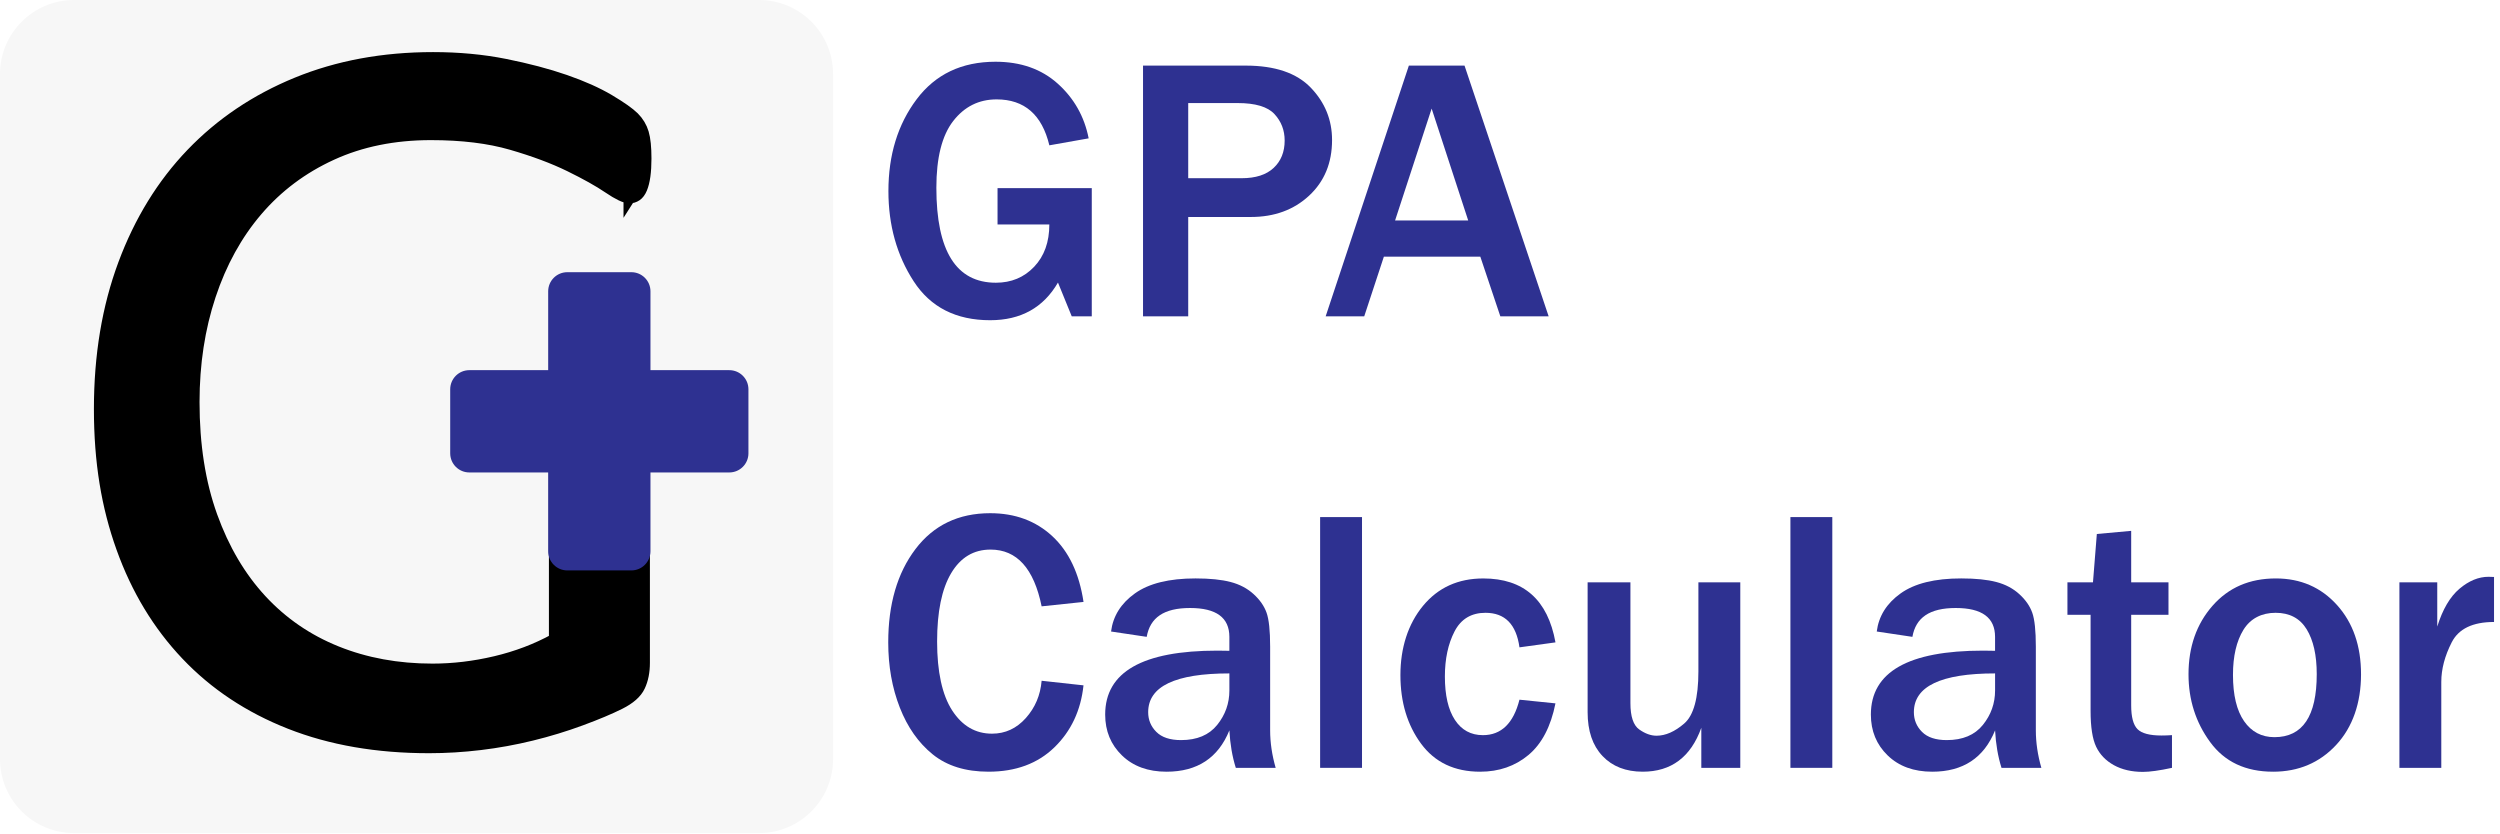
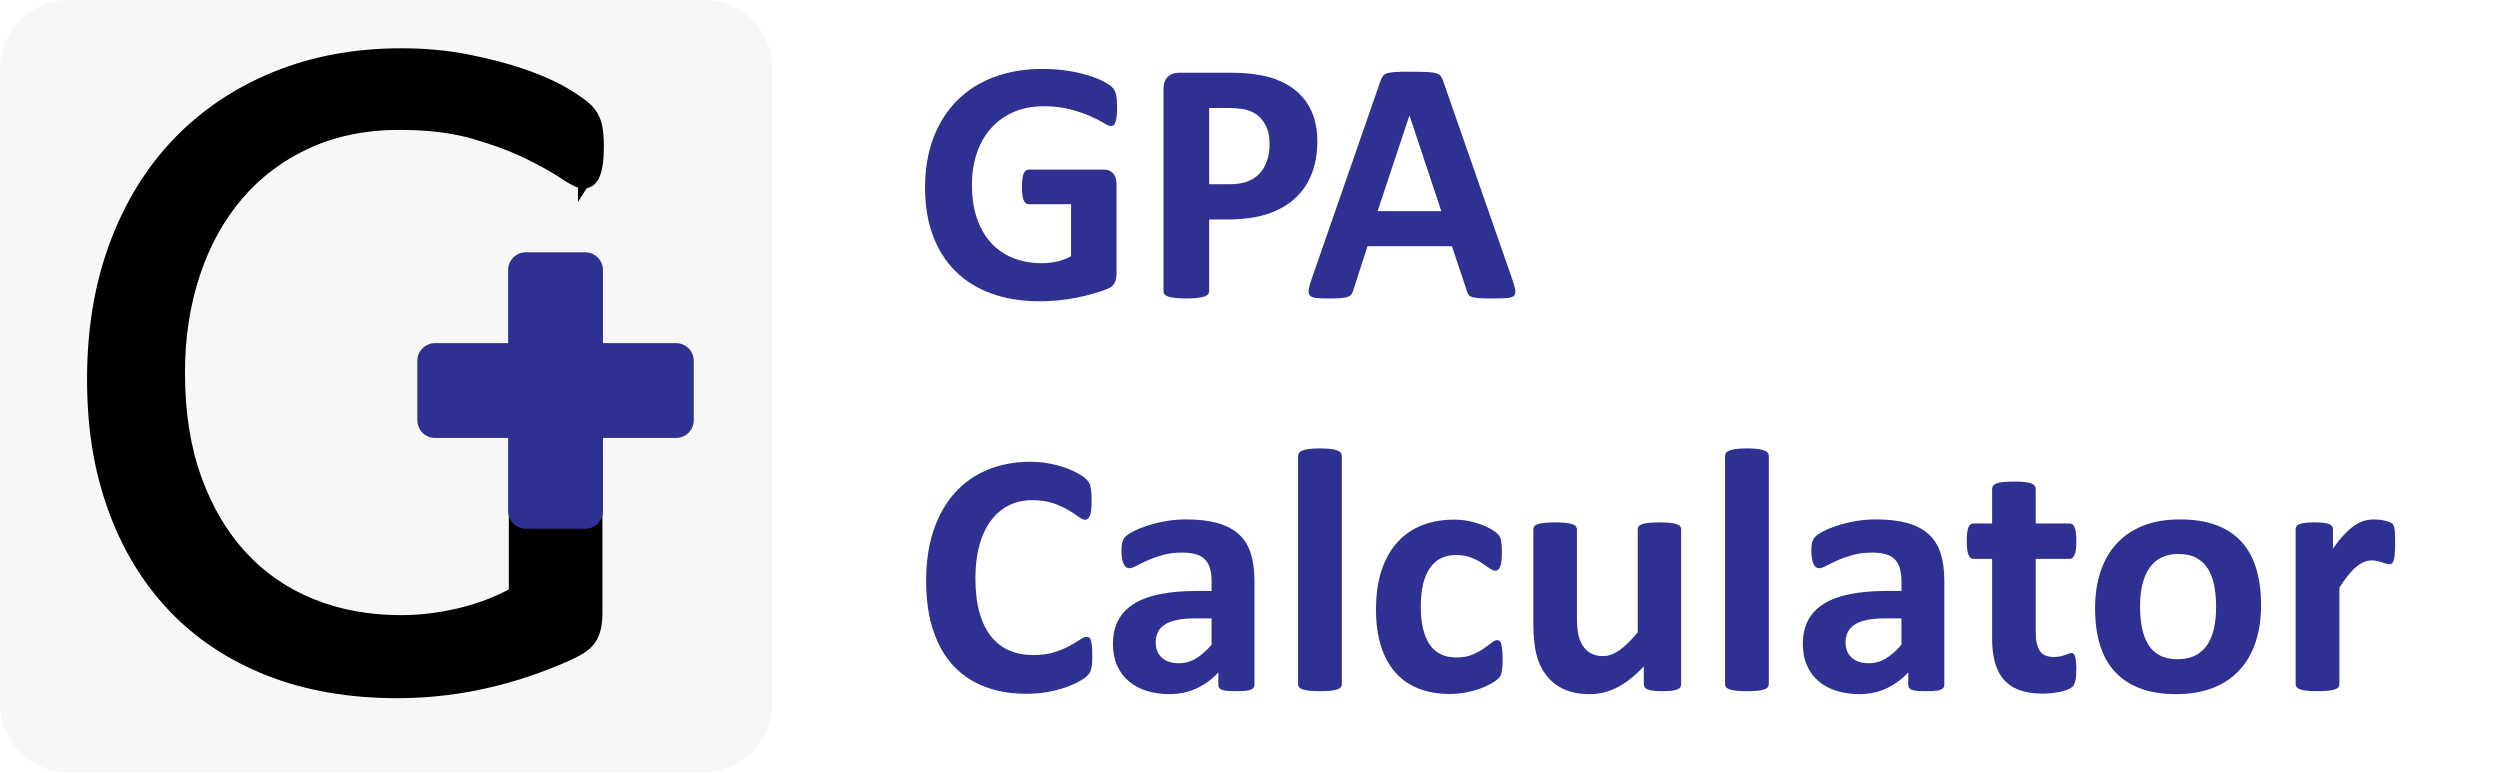
- <svg xmlns="http://www.w3.org/2000/svg" id="Layer_1" data-name="Layer 1" width="1687.78" height="562.42" viewBox="0 0 1687.78 562.42">
+ <svg xmlns="http://www.w3.org/2000/svg" id="Layer_1" data-name="Layer 1" width="1820.77" height="562.42" viewBox="0 0 1820.77 562.42">
  <rect width="562.42" height="562.42" rx="50" ry="50" fill="#f7f7f7" stroke-width="0" />
  <g id="Layer_1-2" data-name="Layer 1">
    <path d="M424.96,133.29c1.62,0,3.15-.46,4.55-1.4,1.4-.93,2.57-2.5,3.5-4.73.93-2.22,1.62-5.01,2.1-8.4.46-3.38.7-7.28.7-11.72,0-7.46-.58-13.17-1.75-17.14-1.17-3.96-3.27-7.46-6.3-10.5-3.04-3.03-8.58-6.94-16.62-11.72-8.05-4.78-17.96-9.21-29.74-13.29-11.78-4.08-25.25-7.63-40.41-10.67-15.17-3.03-31.38-4.55-48.63-4.55-33.59,0-64.2,5.66-91.84,16.97-27.64,11.32-51.31,27.23-71.02,47.76-19.71,20.53-34.98,45.37-45.83,74.52-10.85,29.16-16.27,61.7-16.27,97.62s5.01,65.78,15.05,93.77c10.02,27.99,24.54,52.02,43.56,72.07,19.01,20.06,42.28,35.51,69.8,46.36,27.52,10.85,58.78,16.26,93.77,16.26,11.43,0,22.98-.7,34.63-2.1,11.66-1.4,23.21-3.5,34.63-6.3,11.43-2.8,22.5-6.18,33.24-10.14,10.73-3.96,19.47-7.63,26.24-11.02,6.77-3.38,11.2-7.28,13.29-11.72,2.1-4.43,3.15-9.67,3.15-15.75v-164.73c-1.38.35-2.78.66-4.18.92-.87,1.3-2.31,2.25-4.29,2.35-9.72.52-19.41,1.26-29.1.14-6.75,8.96-13.74,17.82-22.61,24.76v120.8c-12.37,6.77-25.72,11.84-40.06,15.22-14.34,3.39-28.51,5.08-42.51,5.08-23.57,0-45.19-3.96-64.9-11.9-19.72-7.93-36.68-19.6-50.91-34.98-14.23-15.4-25.37-34.28-33.42-56.68-8.05-22.39-12.07-48.05-12.07-76.98,0-25.89,3.67-49.91,11.02-72.07,7.35-22.15,17.9-41.29,31.66-57.38,13.76-16.1,30.55-28.69,50.38-37.78,19.82-9.09,42.21-13.64,67.17-13.64,20.99,0,39.13,2.22,54.41,6.65,15.28,4.43,28.39,9.33,39.36,14.7,10.96,5.37,19.71,10.26,26.24,14.7,6.53,4.43,11.2,6.65,13.99,6.65v.02Z" fill="#000" stroke="#000" stroke-miterlimit="10" stroke-width="8" />
  </g>
  <g id="Layer_2" data-name="Layer 2">
    <rect x="370.08" y="183.76" width="69.06" height="201.34" rx="12.92" ry="12.92" fill="#2e3191" stroke-width="0" />
    <rect x="303.94" y="249.9" width="201.34" height="69.06" rx="12.92" ry="12.92" fill="#2e3191" stroke-width="0" />
  </g>
  <g>
-     <path d="M737.07,127.01v86.57h-13.52l-9.3-22.82c-9.84,16.95-25.1,25.42-45.76,25.42-23.07,0-40.29-8.76-51.66-26.29-11.37-17.53-17.05-37.83-17.05-60.9,0-24.39,6.34-45.04,19.04-61.95,12.69-16.91,30.45-25.36,53.27-25.36,17.03,0,31.05,4.94,42.04,14.82,10.99,9.88,17.94,22.18,20.84,36.9l-26.54,4.71c-4.96-20.67-16.83-31.01-35.6-31.01-11.99,0-21.77,4.88-29.33,14.63-7.56,9.76-11.35,24.76-11.35,45.02,0,42.75,13.39,64.12,40.18,64.12,10.42,0,19.04-3.6,25.86-10.79,6.82-7.19,10.23-16.7,10.23-28.53h-34.97v-24.56h63.62Z" fill="#2e3191" stroke-width="0" />
-     <path d="M802.18,213.58h-30.51V44.29h69.33c19.76,0,34.42,4.98,43.97,14.95,9.55,9.96,14.32,21.73,14.32,35.28,0,15.46-5.17,27.99-15.5,37.58-10.34,9.59-23.44,14.39-39.32,14.39h-42.29v67.1ZM802.18,120.31h36.09c9.43,0,16.62-2.31,21.58-6.95,4.96-4.63,7.44-10.79,7.44-18.48,0-6.95-2.29-12.9-6.88-17.86-4.59-4.96-12.88-7.44-24.87-7.44h-33.36v50.73Z" fill="#2e3191" stroke-width="0" />
-     <path d="M1045.52,213.58h-32.62l-13.52-40.31h-65.11l-13.27,40.31h-26.04l56.18-169.29h37.58l56.8,169.29ZM991.2,148.84l-24.68-75.53-24.68,75.53h49.36Z" fill="#2e3191" stroke-width="0" />
-     <path d="M703.21,459.59l28.28,3.1c-1.82,16.95-8.37,30.9-19.66,41.86-11.29,10.96-26.11,16.43-44.46,16.43-15.46,0-28.01-3.89-37.64-11.66-9.63-7.77-17.05-18.31-22.26-31.63-5.21-13.31-7.81-27.99-7.81-44.03,0-25.8,6.12-46.78,18.36-62.94,12.24-16.16,29.06-24.25,50.48-24.25,16.78,0,30.76,5.17,41.92,15.5,11.16,10.34,18.19,25.14,21.08,44.4l-28.28,2.98c-5.21-25.55-16.7-38.32-34.48-38.32-11.41,0-20.28,5.31-26.6,15.94-6.33,10.62-9.49,26.03-9.49,46.2s3.39,35.99,10.17,46.45c6.78,10.46,15.75,15.69,26.91,15.69,8.93,0,16.54-3.51,22.82-10.54,6.28-7.03,9.84-15.42,10.67-25.18Z" fill="#2e3191" stroke-width="0" />
-     <path d="M861.22,518.38h-26.91c-2.4-7.61-3.84-16.04-4.34-25.3-7.53,18.6-21.66,27.91-42.42,27.91-12.49,0-22.51-3.66-30.08-10.98-7.57-7.32-11.35-16.51-11.35-27.6,0-28.77,25.26-43.16,75.78-43.16,1.98,0,4.67.04,8.06.12v-9.43c0-12.98-8.85-19.47-26.54-19.47s-26.96,6.49-29.27,19.47l-24.06-3.6c1.32-10.42,6.7-19,16.12-25.73,9.43-6.74,23.07-10.11,40.93-10.11,9.67,0,17.57.81,23.69,2.42,6.12,1.61,11.29,4.34,15.5,8.19,4.22,3.84,7.13,8.02,8.74,12.53,1.61,4.51,2.42,12.14,2.42,22.88v56.55c0,8.19,1.24,16.62,3.72,25.3ZM829.97,454.63c-36.55,0-54.82,8.72-54.82,26.17,0,5.21,1.84,9.65,5.52,13.33,3.68,3.68,9.24,5.52,16.68,5.52,10.75,0,18.87-3.41,24.37-10.23,5.5-6.82,8.25-14.57,8.25-23.25v-11.53Z" fill="#2e3191" stroke-width="0" />
-     <path d="M919.51,518.38h-28.28v-169.29h28.28v169.29Z" fill="#2e3191" stroke-width="0" />
-     <path d="M1025.8,472.37l24.31,2.48c-3.14,15.71-9.22,27.33-18.23,34.85-9.01,7.52-19.89,11.29-32.62,11.29-17.28,0-30.57-6.3-39.87-18.91-9.3-12.61-13.95-28.05-13.95-46.32s5.09-34.44,15.26-46.76c10.17-12.32,23.73-18.48,40.68-18.48,27.29,0,43.53,14.39,48.74,43.16l-24.31,3.35c-2.15-15.54-9.8-23.32-22.94-23.32-9.59,0-16.56,4.2-20.9,12.59-4.34,8.39-6.51,18.54-6.51,30.45,0,12.65,2.25,22.41,6.76,29.27,4.51,6.86,10.81,10.29,18.91,10.29,12.4,0,20.63-7.98,24.68-23.94Z" fill="#2e3191" stroke-width="0" />
-     <path d="M1174.87,518.38h-26.29v-27.04c-7.11,19.76-20.3,29.64-39.56,29.64-11.41,0-20.46-3.53-27.16-10.6-6.7-7.07-10.04-16.93-10.04-29.58v-87.68h28.9v81.61c0,9.01,1.98,14.93,5.95,17.74,3.97,2.81,7.86,4.22,11.66,4.22,6.12,0,12.36-2.75,18.73-8.25,6.37-5.5,9.55-17.22,9.55-35.16v-60.15h28.28v125.26Z" fill="#2e3191" stroke-width="0" />
-     <path d="M1237.01,518.38h-28.28v-169.29h28.28v169.29Z" fill="#2e3191" stroke-width="0" />
-     <path d="M1378.15,518.38h-26.91c-2.4-7.61-3.84-16.04-4.34-25.3-7.53,18.6-21.66,27.91-42.42,27.91-12.49,0-22.51-3.66-30.08-10.98-7.57-7.32-11.35-16.51-11.35-27.6,0-28.77,25.26-43.16,75.78-43.16,1.98,0,4.67.04,8.06.12v-9.43c0-12.98-8.85-19.47-26.54-19.47s-26.96,6.49-29.27,19.47l-24.06-3.6c1.32-10.42,6.7-19,16.12-25.73,9.43-6.74,23.07-10.11,40.93-10.11,9.67,0,17.57.81,23.69,2.42,6.12,1.61,11.29,4.34,15.5,8.19,4.22,3.84,7.13,8.02,8.74,12.53,1.61,4.51,2.42,12.14,2.42,22.88v56.55c0,8.19,1.24,16.62,3.72,25.3ZM1346.9,454.63c-36.55,0-54.82,8.72-54.82,26.17,0,5.21,1.84,9.65,5.52,13.33,3.68,3.68,9.24,5.52,16.68,5.52,10.75,0,18.87-3.41,24.37-10.23,5.5-6.82,8.25-14.57,8.25-23.25v-11.53Z" fill="#2e3191" stroke-width="0" />
-     <path d="M1466.33,496.3v22.08c-8.43,1.82-14.96,2.73-19.6,2.73-7.61,0-14.14-1.51-19.6-4.53-5.46-3.02-9.45-7.15-11.97-12.4-2.52-5.25-3.78-13.33-3.78-24.25v-64.86h-15.63v-21.95h17.24l2.61-32.62,23.19-2.11v34.73h25.18v21.95h-25.18v61.14c0,7.86,1.43,13.21,4.28,16.06s8.25,4.28,16.19,4.28c2.23,0,4.59-.08,7.07-.25Z" fill="#2e3191" stroke-width="0" />
-     <path d="M1534.54,520.98c-18.52,0-32.66-6.65-42.42-19.97-9.76-13.31-14.63-28.57-14.63-45.76,0-18.52,5.39-33.94,16.19-46.26,10.79-12.32,25.03-18.48,42.73-18.48,16.78,0,30.57,6,41.36,17.98,10.79,11.99,16.19,27.58,16.19,46.76s-5.6,35.66-16.81,47.69c-11.2,12.03-25.4,18.05-42.6,18.05ZM1535.53,497.67c19.02,0,28.53-14.18,28.53-42.54,0-12.82-2.28-22.92-6.82-30.32-4.55-7.4-11.54-11.1-20.96-11.1s-16.99,3.83-21.7,11.47c-4.71,7.65-7.07,17.8-7.07,30.45,0,13.64,2.5,24.06,7.5,31.25,5,7.19,11.84,10.79,20.53,10.79Z" fill="#2e3191" stroke-width="0" />
-     <path d="M1648.15,518.38h-28.28v-125.26h25.55v29.89c3.64-11.66,8.64-20.17,15.01-25.55,6.37-5.37,12.9-8.06,19.6-8.06.91,0,2.15.04,3.72.12v30.39c-14.39,0-23.92,4.59-28.59,13.77-4.67,9.18-7.01,18.07-7.01,26.67v58.04Z" fill="#2e3191" stroke-width="0" />
+     <path d="M813.61,78.4c0,2.45-.11,4.55-.32,6.32-.21,1.77-.51,3.18-.89,4.24-.38,1.05-.84,1.79-1.39,2.21-.55.42-1.2.63-1.96.63-1.1,0-2.87-.76-5.31-2.28-2.45-1.52-5.69-3.16-9.74-4.93s-8.87-3.42-14.48-4.93c-5.61-1.52-12.12-2.28-19.54-2.28-7.93,0-15.09,1.37-21.5,4.11-6.41,2.74-11.89,6.62-16.44,11.63-4.55,5.02-8.05,11.05-10.5,18.08-2.45,7.04-3.67,14.82-3.67,23.33,0,9.36,1.24,17.6,3.73,24.72,2.49,7.12,5.96,13.09,10.43,17.89,4.47,4.81,9.84,8.43,16.12,10.88,6.28,2.45,13.21,3.67,20.8,3.67,3.71,0,7.38-.42,11-1.26,3.62-.84,7-2.11,10.12-3.79v-37.94h-30.98c-1.52,0-2.7-.95-3.54-2.84-.84-1.9-1.27-5.12-1.27-9.67,0-2.36.11-4.34.32-5.94.21-1.6.53-2.89.95-3.86.42-.97.93-1.69,1.52-2.15.59-.46,1.26-.7,2.02-.7h55.26c1.35,0,2.55.23,3.6.7,1.05.46,1.98,1.16,2.78,2.09.8.93,1.41,2.04,1.83,3.35.42,1.31.63,2.8.63,4.49v65.13c0,2.53-.44,4.74-1.33,6.64-.88,1.9-2.7,3.4-5.44,4.49-2.74,1.1-6.13,2.24-10.18,3.42-4.05,1.18-8.24,2.19-12.58,3.04-4.34.84-8.73,1.47-13.15,1.9-4.43.42-8.88.63-13.34.63-13.07,0-24.77-1.88-35.09-5.63-10.33-3.75-19.08-9.19-26.24-16.31-7.17-7.12-12.65-15.81-16.44-26.05-3.79-10.24-5.69-21.86-5.69-34.84s2.02-25.44,6.07-36.11c4.05-10.66,9.78-19.73,17.2-27.19,7.42-7.46,16.38-13.17,26.87-17.14,10.5-3.96,22.2-5.94,35.09-5.94,7.08,0,13.53.49,19.35,1.45,5.82.97,10.9,2.15,15.24,3.54,4.34,1.39,7.95,2.89,10.81,4.49,2.87,1.6,4.87,2.99,6.01,4.17,1.14,1.18,1.96,2.85,2.47,5,.51,2.15.76,5.33.76,9.55Z" fill="#2e3191" stroke-width="0" />
+     <path d="M959.43,102.68c0,9.19-1.43,17.33-4.3,24.41-2.87,7.08-7.04,13.05-12.52,17.89-5.48,4.85-12.2,8.54-20.17,11.07-7.97,2.53-17.35,3.79-28.14,3.79h-13.66v52.23c0,.84-.27,1.6-.82,2.28-.55.68-1.45,1.22-2.72,1.64-1.26.42-2.95.76-5.06,1.01-2.11.25-4.81.38-8.09.38s-5.88-.13-8.03-.38c-2.15-.25-3.86-.59-5.12-1.01-1.26-.42-2.15-.97-2.66-1.64-.51-.67-.76-1.43-.76-2.28V64.87c0-3.96,1.03-6.93,3.1-8.92,2.07-1.98,4.78-2.97,8.16-2.97h38.57c3.88,0,7.57.15,11.07.44,3.5.3,7.69.93,12.58,1.9,4.89.97,9.84,2.76,14.86,5.37,5.02,2.61,9.3,5.92,12.84,9.93,3.54,4.01,6.24,8.68,8.09,14.04,1.85,5.35,2.78,11.36,2.78,18.02ZM924.65,105.08c0-5.73-1.01-10.45-3.04-14.16-2.02-3.71-4.51-6.45-7.46-8.22-2.95-1.77-6.05-2.89-9.3-3.35-3.25-.46-6.6-.7-10.05-.7h-14.16v55.52h14.92c5.31,0,9.76-.71,13.34-2.15,3.58-1.43,6.51-3.43,8.79-6.01,2.28-2.57,4-5.65,5.18-9.23,1.18-3.58,1.77-7.48,1.77-11.7Z" fill="#2e3191" stroke-width="0" />
+     <path d="M1101.7,204.23c1.01,3.04,1.64,5.44,1.9,7.21.25,1.77-.08,3.1-1.01,3.98-.93.88-2.57,1.43-4.93,1.64-2.36.21-5.61.32-9.74.32s-7.65-.06-10.05-.19c-2.4-.13-4.24-.38-5.5-.76-1.27-.38-2.15-.91-2.66-1.58-.51-.67-.93-1.56-1.26-2.66l-11-32.88h-61.46l-10.37,32c-.34,1.18-.78,2.17-1.33,2.97-.55.8-1.43,1.43-2.66,1.9-1.22.46-2.95.78-5.18.95-2.24.17-5.17.25-8.79.25-3.88,0-6.92-.13-9.11-.38-2.19-.25-3.71-.86-4.55-1.83-.84-.97-1.14-2.34-.89-4.11s.89-4.13,1.9-7.08l50.46-145.18c.51-1.43,1.09-2.59,1.77-3.48.67-.89,1.75-1.56,3.22-2.02,1.47-.46,3.52-.76,6.13-.89,2.61-.13,6.07-.19,10.37-.19,4.97,0,8.94.06,11.89.19,2.95.13,5.25.42,6.89.89,1.64.46,2.82,1.16,3.54,2.09.71.93,1.33,2.19,1.83,3.79l50.59,145.06ZM1026.58,84.22h-.13l-23.14,69.56h46.41l-23.14-69.56Z" fill="#2e3191" stroke-width="0" />
+     <path d="M795.53,477.84c0,2.11-.06,3.9-.19,5.38-.13,1.48-.32,2.74-.57,3.79-.25,1.05-.59,1.96-1.01,2.72-.42.76-1.1,1.62-2.02,2.59-.93.97-2.72,2.21-5.38,3.73-2.66,1.52-5.9,2.97-9.74,4.36-3.84,1.39-8.22,2.55-13.15,3.48-4.93.93-10.27,1.39-16,1.39-11.21,0-21.33-1.73-30.35-5.19-9.02-3.46-16.69-8.62-23.02-15.49-6.32-6.87-11.17-15.45-14.54-25.74-3.37-10.29-5.06-22.26-5.06-35.92s1.85-26.26,5.56-37.05c3.71-10.79,8.89-19.86,15.56-27.19,6.66-7.33,14.65-12.9,23.96-16.69,9.32-3.79,19.58-5.69,30.79-5.69,4.55,0,8.94.38,13.15,1.14,4.21.76,8.11,1.75,11.7,2.97,3.58,1.22,6.81,2.64,9.67,4.24,2.87,1.6,4.87,2.97,6.01,4.11s1.92,2.09,2.34,2.85c.42.76.76,1.73,1.01,2.91.25,1.18.44,2.57.57,4.17.13,1.6.19,3.58.19,5.94,0,2.53-.08,4.68-.25,6.45-.17,1.77-.46,3.21-.89,4.3-.42,1.1-.93,1.9-1.52,2.4-.59.51-1.26.76-2.02.76-1.26,0-2.87-.74-4.8-2.21-1.94-1.47-4.45-3.12-7.53-4.93-3.08-1.81-6.75-3.46-11-4.93-4.26-1.47-9.34-2.21-15.24-2.21-6.49,0-12.29,1.33-17.39,3.98-5.1,2.66-9.44,6.45-13.03,11.38-3.58,4.93-6.3,10.9-8.16,17.9-1.86,7-2.78,14.88-2.78,23.65,0,9.61.99,17.94,2.97,24.98,1.98,7.04,4.81,12.84,8.47,17.39,3.67,4.55,8.09,7.95,13.28,10.18,5.18,2.24,11.02,3.35,17.52,3.35,5.9,0,11-.7,15.3-2.09,4.3-1.39,7.99-2.93,11.07-4.62,3.08-1.69,5.61-3.2,7.59-4.55,1.98-1.35,3.52-2.02,4.62-2.02.84,0,1.52.17,2.02.51.51.34.93,1.01,1.26,2.02.34,1.01.59,2.42.76,4.24.17,1.81.25,4.24.25,7.27Z" fill="#2e3191" stroke-width="0" />
+     <path d="M913.65,498.71c0,1.18-.42,2.11-1.26,2.78-.84.68-2.17,1.16-3.98,1.46-1.81.29-4.49.44-8.03.44-3.79,0-6.56-.15-8.28-.44-1.73-.3-2.95-.78-3.67-1.46-.72-.67-1.08-1.6-1.08-2.78v-8.98c-4.64,4.98-9.93,8.85-15.87,11.63-5.94,2.78-12.54,4.17-19.79,4.17-5.99,0-11.49-.78-16.5-2.34-5.02-1.56-9.36-3.88-13.03-6.96-3.67-3.08-6.51-6.89-8.54-11.45s-3.04-9.86-3.04-15.93c0-6.58,1.29-12.29,3.86-17.14,2.57-4.85,6.41-8.85,11.51-12.01,5.1-3.16,11.44-5.5,19.03-7.02s16.4-2.28,26.43-2.28h11v-6.83c0-3.54-.36-6.64-1.07-9.29-.72-2.66-1.9-4.87-3.54-6.64-1.64-1.77-3.84-3.08-6.58-3.92-2.74-.84-6.13-1.26-10.18-1.26-5.31,0-10.05.59-14.23,1.77-4.17,1.18-7.86,2.49-11.07,3.92-3.21,1.43-5.88,2.74-8.03,3.92-2.15,1.18-3.9,1.77-5.25,1.77-.93,0-1.75-.29-2.47-.89-.72-.59-1.31-1.43-1.77-2.53-.46-1.09-.82-2.44-1.08-4.05-.25-1.6-.38-3.37-.38-5.31,0-2.61.21-4.68.63-6.2.42-1.52,1.22-2.89,2.4-4.11,1.18-1.22,3.24-2.57,6.2-4.05,2.95-1.47,6.41-2.84,10.37-4.11,3.96-1.26,8.28-2.3,12.96-3.1,4.68-.8,9.5-1.2,14.48-1.2,8.85,0,16.42.87,22.7,2.59,6.28,1.73,11.45,4.38,15.49,7.97,4.05,3.58,7,8.2,8.85,13.85,1.85,5.65,2.78,12.35,2.78,20.11v75.88ZM882.41,450.4h-12.14c-5.14,0-9.53.38-13.15,1.14-3.63.76-6.58,1.9-8.85,3.41-2.28,1.52-3.94,3.35-5,5.5-1.05,2.15-1.58,4.62-1.58,7.4,0,4.72,1.5,8.43,4.49,11.13,2.99,2.7,7.15,4.05,12.46,4.05,4.47,0,8.58-1.14,12.33-3.42,3.75-2.28,7.57-5.61,11.44-9.99v-19.22Z" fill="#2e3191" stroke-width="0" />
+     <path d="M977.26,498.33c0,.84-.25,1.58-.76,2.21-.51.63-1.37,1.16-2.59,1.58-1.22.42-2.84.74-4.87.95-2.02.21-4.6.32-7.71.32s-5.69-.11-7.71-.32c-2.02-.21-3.65-.53-4.87-.95-1.22-.42-2.09-.95-2.59-1.58-.51-.63-.76-1.37-.76-2.21v-166.3c0-.84.25-1.6.76-2.28.51-.67,1.37-1.24,2.59-1.71,1.22-.46,2.84-.82,4.87-1.08,2.02-.25,4.59-.38,7.71-.38s5.69.13,7.71.38c2.02.25,3.65.61,4.87,1.08,1.22.46,2.09,1.03,2.59,1.71.51.68.76,1.43.76,2.28v166.3Z" fill="#2e3191" stroke-width="0" />
+     <path d="M1094.36,480.37c0,2.19-.06,4.03-.19,5.5-.13,1.48-.3,2.72-.51,3.73-.21,1.01-.46,1.83-.76,2.47-.3.63-.95,1.43-1.96,2.4-1.01.97-2.74,2.15-5.18,3.54-2.45,1.39-5.23,2.64-8.35,3.73-3.12,1.09-6.51,1.98-10.18,2.66-3.67.67-7.44,1.01-11.32,1.01-8.69,0-16.38-1.35-23.08-4.05-6.7-2.7-12.33-6.68-16.88-11.95-4.55-5.27-7.99-11.7-10.31-19.29-2.32-7.59-3.48-16.27-3.48-26.05,0-11.3,1.41-21.06,4.24-29.28,2.82-8.22,6.77-15.03,11.82-20.42,5.06-5.39,11.04-9.4,17.96-12.01,6.91-2.61,14.5-3.92,22.76-3.92,3.37,0,6.68.3,9.93.89,3.25.59,6.28,1.39,9.11,2.4,2.82,1.01,5.35,2.15,7.59,3.41,2.23,1.27,3.81,2.36,4.74,3.29.93.93,1.58,1.71,1.96,2.34.38.63.67,1.45.88,2.47.21,1.01.38,2.26.51,3.73.13,1.48.19,3.27.19,5.37,0,4.89-.42,8.33-1.27,10.31-.84,1.98-1.94,2.97-3.29,2.97-1.44,0-2.95-.59-4.55-1.77-1.6-1.18-3.5-2.49-5.69-3.92-2.19-1.43-4.81-2.74-7.84-3.92-3.04-1.18-6.66-1.77-10.88-1.77-8.26,0-14.59,3.18-18.97,9.55-4.38,6.37-6.58,15.7-6.58,28.01,0,6.07.55,11.43,1.64,16.06,1.09,4.64,2.72,8.52,4.87,11.63,2.15,3.12,4.85,5.46,8.09,7.02,3.25,1.56,7.02,2.34,11.32,2.34s8.16-.65,11.32-1.96c3.16-1.31,5.92-2.76,8.28-4.36,2.36-1.6,4.34-3.05,5.94-4.36,1.6-1.31,2.95-1.96,4.05-1.96.76,0,1.39.21,1.9.63.51.42.91,1.2,1.2,2.34.29,1.14.53,2.59.7,4.36.17,1.77.25,4.05.25,6.83Z" fill="#2e3191" stroke-width="0" />
+     <path d="M1224.37,498.33c0,.84-.21,1.58-.63,2.21-.42.63-1.16,1.16-2.21,1.58-1.05.42-2.45.74-4.17.95-1.73.21-3.9.32-6.51.32-2.78,0-5.04-.11-6.77-.32-1.73-.21-3.1-.53-4.11-.95-1.01-.42-1.73-.95-2.15-1.58-.42-.63-.63-1.37-.63-2.21v-13.03c-6.24,6.75-12.58,11.81-19.03,15.18-6.45,3.37-13.13,5.06-20.04,5.06-7.76,0-14.27-1.26-19.54-3.79-5.27-2.53-9.53-5.99-12.77-10.37-3.25-4.38-5.56-9.46-6.96-15.24-1.39-5.77-2.09-12.96-2.09-21.56v-69.05c0-.84.23-1.58.7-2.21.46-.63,1.31-1.16,2.53-1.58,1.22-.42,2.87-.74,4.93-.95,2.07-.21,4.62-.32,7.65-.32s5.69.11,7.71.32c2.02.21,3.65.53,4.87.95,1.22.42,2.09.95,2.59,1.58.51.63.76,1.37.76,2.21v63.74c0,5.9.38,10.41,1.14,13.53.76,3.12,1.92,5.8,3.48,8.03,1.56,2.23,3.54,3.96,5.94,5.18,2.4,1.22,5.21,1.83,8.41,1.83,4.05,0,8.11-1.47,12.2-4.43,4.09-2.95,8.45-7.25,13.09-12.9v-74.99c0-.84.23-1.58.7-2.21.46-.63,1.31-1.16,2.53-1.58,1.22-.42,2.85-.74,4.87-.95,2.02-.21,4.59-.32,7.71-.32s5.69.11,7.71.32c2.02.21,3.62.53,4.81.95,1.18.42,2.02.95,2.53,1.58.51.63.76,1.37.76,2.21v112.81Z" fill="#2e3191" stroke-width="0" />
+     <path d="M1288.23,498.33c0,.84-.25,1.58-.76,2.21-.51.63-1.37,1.16-2.59,1.58-1.22.42-2.84.74-4.87.95-2.02.21-4.6.32-7.71.32s-5.69-.11-7.71-.32c-2.02-.21-3.65-.53-4.87-.95-1.22-.42-2.09-.95-2.59-1.58-.51-.63-.76-1.37-.76-2.21v-166.3c0-.84.25-1.6.76-2.28.51-.67,1.37-1.24,2.59-1.71,1.22-.46,2.84-.82,4.87-1.08,2.02-.25,4.59-.38,7.71-.38s5.69.13,7.71.38c2.02.25,3.65.61,4.87,1.08,1.22.46,2.09,1.03,2.59,1.71.51.68.76,1.43.76,2.28v166.3Z" fill="#2e3191" stroke-width="0" />
+     <path d="M1416.09,498.71c0,1.18-.42,2.11-1.26,2.78-.84.68-2.17,1.16-3.98,1.46-1.81.29-4.49.44-8.03.44-3.79,0-6.56-.15-8.28-.44-1.73-.3-2.95-.78-3.67-1.46-.72-.67-1.08-1.6-1.08-2.78v-8.98c-4.64,4.98-9.93,8.85-15.87,11.63-5.94,2.78-12.54,4.17-19.79,4.17-5.99,0-11.49-.78-16.5-2.34-5.02-1.56-9.36-3.88-13.03-6.96-3.67-3.08-6.51-6.89-8.54-11.45s-3.04-9.86-3.04-15.93c0-6.58,1.29-12.29,3.86-17.14,2.57-4.85,6.41-8.85,11.51-12.01,5.1-3.16,11.44-5.5,19.03-7.02s16.4-2.28,26.43-2.28h11v-6.83c0-3.54-.36-6.64-1.07-9.29-.72-2.66-1.9-4.87-3.54-6.64-1.64-1.77-3.84-3.08-6.58-3.92-2.74-.84-6.13-1.26-10.18-1.26-5.31,0-10.05.59-14.23,1.77-4.17,1.18-7.86,2.49-11.07,3.92-3.21,1.43-5.88,2.74-8.03,3.92-2.15,1.18-3.9,1.77-5.25,1.77-.93,0-1.75-.29-2.47-.89-.72-.59-1.31-1.43-1.77-2.53-.46-1.09-.82-2.44-1.08-4.05-.25-1.6-.38-3.37-.38-5.31,0-2.61.21-4.68.63-6.2.42-1.52,1.22-2.89,2.4-4.11,1.18-1.22,3.24-2.57,6.2-4.05,2.95-1.47,6.41-2.84,10.37-4.11,3.96-1.26,8.28-2.3,12.96-3.1,4.68-.8,9.5-1.2,14.48-1.2,8.85,0,16.42.87,22.7,2.59,6.28,1.73,11.45,4.38,15.49,7.97,4.05,3.58,7,8.2,8.85,13.85,1.85,5.65,2.78,12.35,2.78,20.11v75.88ZM1384.85,450.4h-12.14c-5.14,0-9.53.38-13.15,1.14-3.63.76-6.58,1.9-8.85,3.41-2.28,1.52-3.94,3.35-5,5.5-1.05,2.15-1.58,4.62-1.58,7.4,0,4.72,1.5,8.43,4.49,11.13,2.99,2.7,7.15,4.05,12.46,4.05,4.47,0,8.58-1.14,12.33-3.42,3.75-2.28,7.57-5.61,11.44-9.99v-19.22Z" fill="#2e3191" stroke-width="0" />
+     <path d="M1512.2,487.2c0,3.71-.23,6.56-.7,8.54-.46,1.98-1.08,3.37-1.83,4.17-.76.8-1.88,1.52-3.35,2.15-1.48.63-3.21,1.18-5.18,1.64-1.98.46-4.13.82-6.45,1.08-2.32.25-4.66.38-7.02.38-6.32,0-11.8-.8-16.44-2.4-4.64-1.6-8.47-4.07-11.51-7.4-3.04-3.33-5.27-7.53-6.7-12.58-1.43-5.06-2.15-11.04-2.15-17.96v-57.79h-13.53c-1.6,0-2.83-.99-3.67-2.97-.84-1.98-1.27-5.29-1.27-9.93,0-2.44.11-4.51.32-6.2.21-1.69.53-3.01.95-3.98.42-.97.95-1.66,1.58-2.09.63-.42,1.37-.63,2.21-.63h13.41v-25.17c0-.84.23-1.6.7-2.28.46-.67,1.31-1.24,2.53-1.71,1.22-.46,2.87-.8,4.93-1.01,2.07-.21,4.62-.32,7.65-.32s5.71.11,7.78.32c2.07.21,3.69.55,4.87,1.01,1.18.46,2.02,1.03,2.53,1.71.51.68.76,1.44.76,2.28v25.17h24.53c.84,0,1.58.21,2.21.63.63.42,1.16,1.12,1.58,2.09.42.97.74,2.3.95,3.98.21,1.69.32,3.75.32,6.2,0,4.64-.42,7.95-1.26,9.93-.84,1.98-2.07,2.97-3.67,2.97h-24.66v52.99c0,6.16.97,10.77,2.91,13.85,1.94,3.08,5.39,4.62,10.37,4.62,1.68,0,3.2-.15,4.55-.44,1.35-.29,2.55-.63,3.6-1.01,1.05-.38,1.94-.71,2.66-1.01.71-.29,1.37-.44,1.96-.44.51,0,.99.15,1.45.44.46.3.82.89,1.08,1.77.25.89.48,2.09.7,3.6.21,1.52.32,3.46.32,5.82Z" fill="#2e3191" stroke-width="0" />
+     <path d="M1646.76,440.78c0,9.61-1.26,18.38-3.79,26.3-2.53,7.93-6.37,14.76-11.51,20.49-5.14,5.73-11.59,10.16-19.35,13.28-7.76,3.12-16.82,4.68-27.19,4.68s-18.76-1.39-26.18-4.17c-7.42-2.78-13.58-6.83-18.46-12.14-4.89-5.31-8.52-11.84-10.88-19.6-2.36-7.75-3.54-16.61-3.54-26.56s1.28-18.4,3.86-26.37c2.57-7.97,6.43-14.8,11.57-20.49,5.14-5.69,11.57-10.1,19.29-13.22,7.71-3.12,16.76-4.68,27.13-4.68s18.88,1.37,26.3,4.11c7.42,2.74,13.55,6.77,18.4,12.08,4.85,5.31,8.45,11.85,10.81,19.6,2.36,7.76,3.54,16.65,3.54,26.68ZM1614.01,442.05c0-5.56-.44-10.69-1.33-15.37-.89-4.68-2.38-8.75-4.49-12.2-2.11-3.46-4.91-6.15-8.41-8.09-3.5-1.94-7.9-2.91-13.22-2.91-4.72,0-8.85.87-12.39,2.59-3.54,1.73-6.45,4.26-8.73,7.59-2.28,3.33-3.98,7.33-5.12,12.01-1.14,4.68-1.71,10.01-1.71,16,0,5.56.46,10.69,1.39,15.37.93,4.68,2.42,8.75,4.49,12.2,2.07,3.46,4.87,6.13,8.41,8.03,3.54,1.9,7.92,2.85,13.15,2.85,4.81,0,8.98-.86,12.52-2.59,3.54-1.73,6.45-4.24,8.73-7.52s3.96-7.27,5.06-11.95c1.09-4.68,1.64-10.01,1.64-16Z" fill="#2e3191" stroke-width="0" />
+     <path d="M1744.39,396.02c0,3.04-.08,5.52-.25,7.46-.17,1.94-.42,3.46-.76,4.55-.34,1.1-.78,1.86-1.33,2.28-.55.42-1.25.63-2.09.63-.68,0-1.43-.15-2.28-.44-.84-.29-1.79-.61-2.85-.95-1.05-.34-2.21-.65-3.48-.95-1.26-.29-2.66-.44-4.17-.44-1.77,0-3.54.36-5.31,1.07-1.77.72-3.6,1.83-5.5,3.35-1.9,1.52-3.88,3.54-5.94,6.07-2.07,2.53-4.28,5.65-6.64,9.36v70.31c0,.84-.25,1.58-.76,2.21-.51.63-1.37,1.16-2.59,1.58-1.22.42-2.84.74-4.87.95-2.02.21-4.6.32-7.71.32s-5.69-.11-7.71-.32c-2.02-.21-3.65-.53-4.87-.95-1.22-.42-2.09-.95-2.59-1.58-.51-.63-.76-1.37-.76-2.21v-112.81c0-.84.21-1.58.63-2.21.42-.63,1.18-1.16,2.28-1.58,1.09-.42,2.51-.74,4.24-.95,1.73-.21,3.9-.32,6.51-.32s4.93.11,6.7.32c1.77.21,3.14.53,4.11.95.97.42,1.66.95,2.09,1.58.42.63.63,1.37.63,2.21v14.04c2.95-4.21,5.73-7.69,8.35-10.43,2.61-2.74,5.1-4.91,7.46-6.51,2.36-1.6,4.72-2.72,7.08-3.35,2.36-.63,4.72-.95,7.08-.95,1.09,0,2.28.06,3.54.19,1.26.13,2.57.34,3.92.63,1.35.3,2.53.63,3.54,1.01,1.01.38,1.75.78,2.21,1.2.46.42.8.88,1.01,1.39.21.51.4,1.2.57,2.09.17.88.29,2.21.38,3.98.08,1.77.13,4.17.13,7.21Z" fill="#2e3191" stroke-width="0" />
  </g>
</svg>
